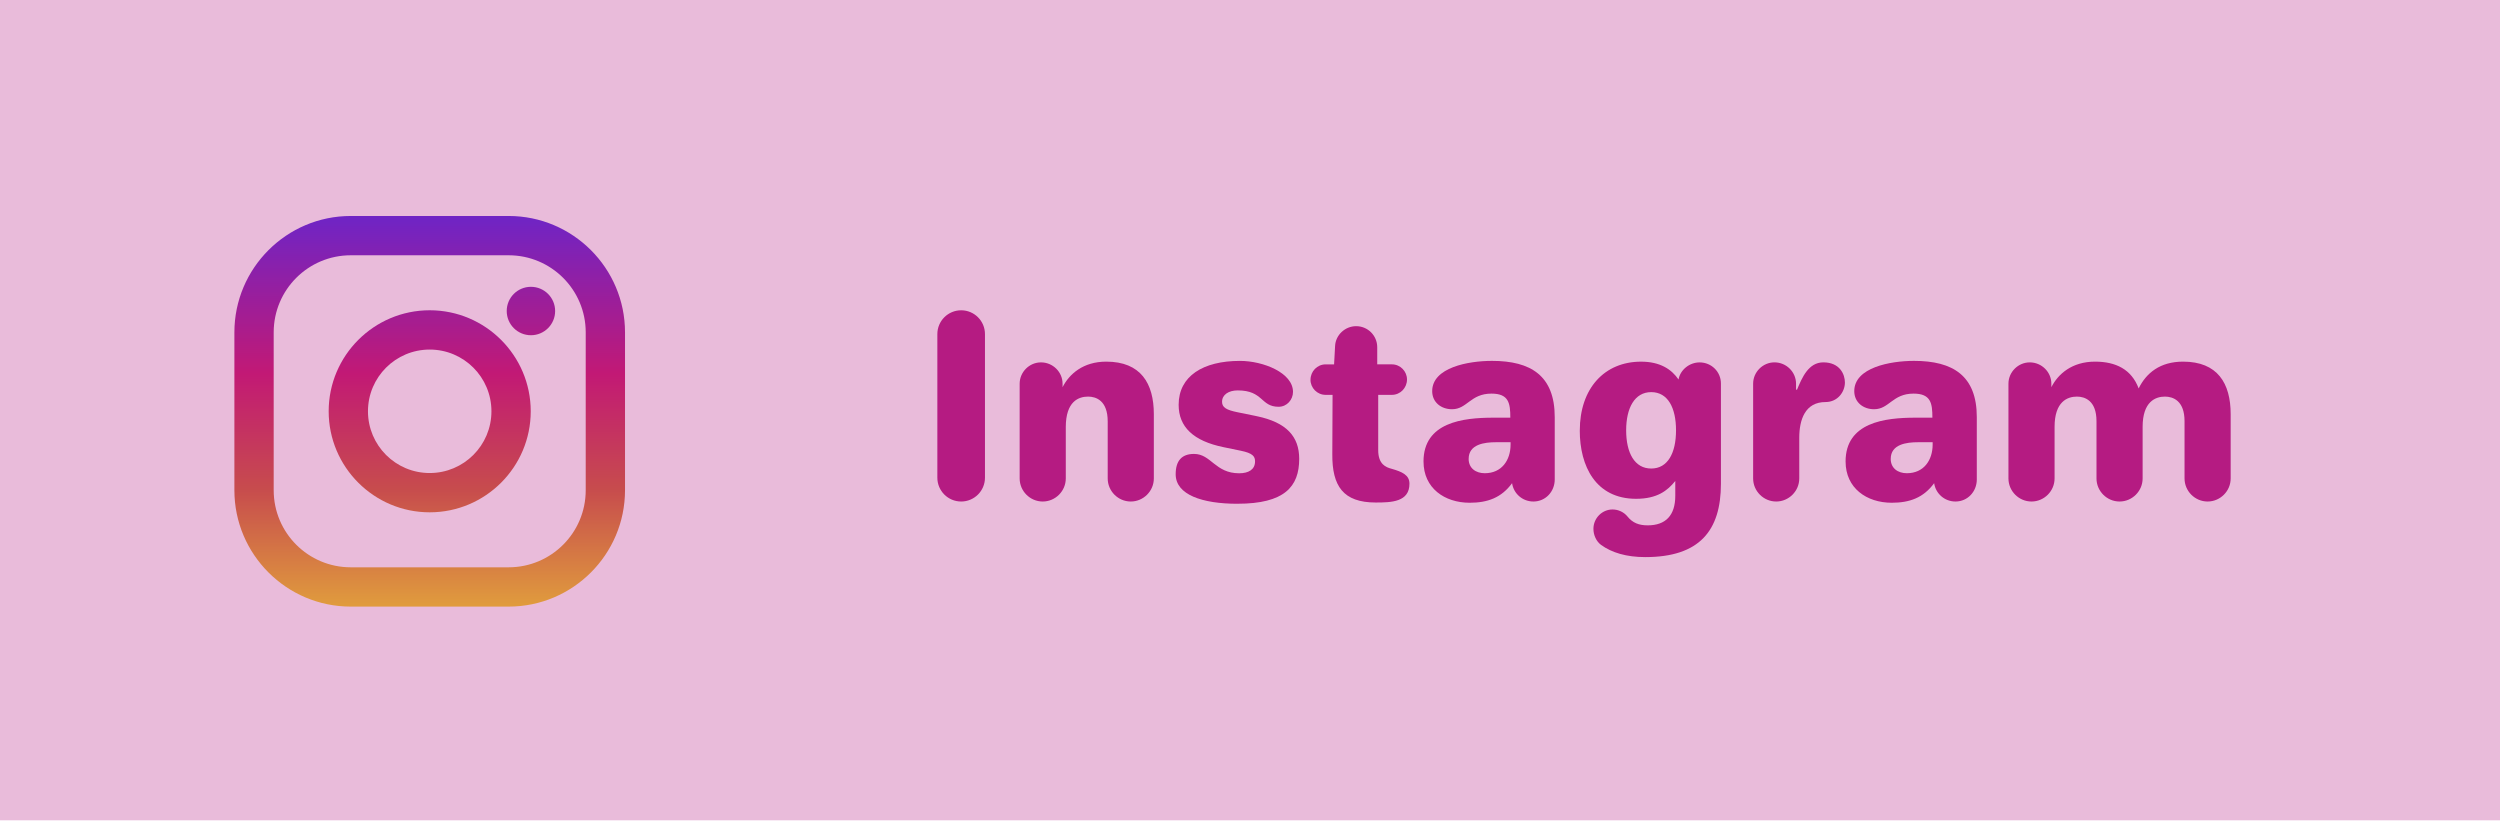
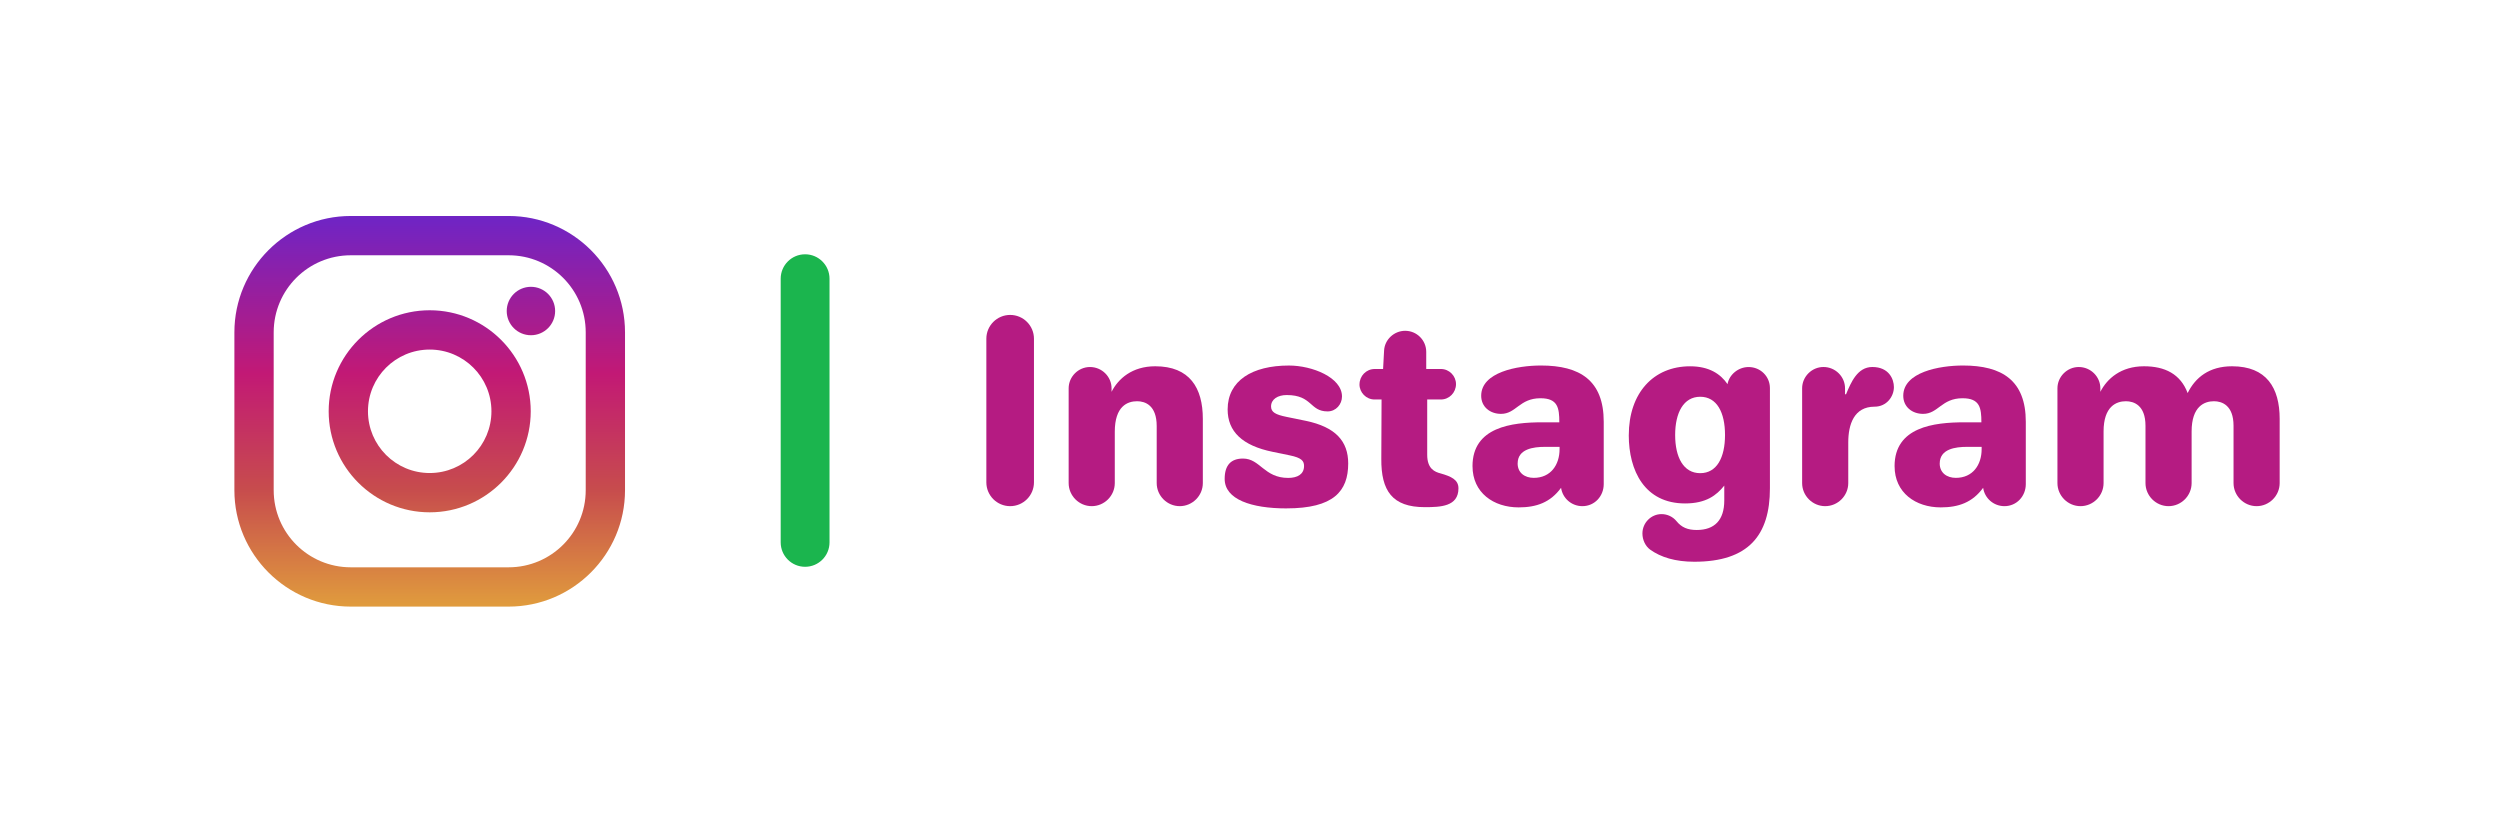
<svg xmlns="http://www.w3.org/2000/svg" width="128mm" height="42mm" viewBox="0 0 128 42" version="1.1" id="svg8">
  <defs id="defs2">
    <linearGradient y2="180" x2="100.008" y1="40.008" x1="160.008" id="b" gradientUnits="userSpaceOnUse">
      <stop id="stop817" offset="0" stop-color="#37aee2" />
      <stop id="stop819" offset="1" stop-color="#1e96c8" />
    </linearGradient>
    <linearGradient y2="174.708" x2="146.527" y1="131.028" x1="123.641" id="w" gradientTransform="scale(1.091908,0.915828)" gradientUnits="userSpaceOnUse">
      <stop id="stop822" offset="0" stop-color="#eff7fc" />
      <stop id="stop824" offset="1" stop-color="#fff" />
    </linearGradient>
  </defs>
  <g id="layer1" transform="translate(-45.1306,-86.64917)" style="display:inline">
-     <rect id="rect10" width="128" height="42" x="45.131" y="86.649" style="fill:#b51b82;fill-opacity:0.294;stroke:none;stroke-width:2.001;stroke-miterlimit:4;stroke-dasharray:none;stroke-opacity:1" />
-     <g aria-label="Instagram" style="font-style:normal;font-variant:normal;font-weight:normal;font-stretch:normal;font-size:12.7px;line-height:1.25;font-family:'Old Standard TT';-inkscape-font-specification:'Old Standard TT';letter-spacing:0px;word-spacing:0px;fill:#b51b82;fill-opacity:1;stroke:none;stroke-width:0.265" id="text857">
+     <g aria-label="Instagram" style="font-style:normal;font-variant:normal;font-weight:normal;font-stretch:normal;font-size:12.7px;line-height:1.25;font-family:'Old Standard TT';-inkscape-font-specification:'Old Standard TT';letter-spacing:0px;word-spacing:0px;fill:#b51b82;fill-opacity:1;stroke:none;stroke-width:0.265" id="text857" transform="translate(2.508675,0.2373497)">
      <path d="m 93.123,111.108 c 0,0.673 0.546,1.219 1.219,1.219 0.673,0 1.219,-0.546 1.219,-1.219 v -7.353 c 0,-0.673 -0.546,-1.219 -1.219,-1.219 -0.673,0 -1.219,0.546 -1.219,1.219 z" style="font-style:normal;font-variant:normal;font-weight:normal;font-stretch:normal;font-family:Jellee;-inkscape-font-specification:Jellee;fill:#b51b82;fill-opacity:1;stroke-width:0.265" id="path937" />
      <path d="m 97.337,111.146 c 0,0.648 0.533,1.181 1.181,1.181 0.648,0 1.181,-0.533 1.181,-1.181 v -2.629 c 0,-1.321 0.66,-1.562 1.143,-1.562 0.406,0 1.003,0.203 1.003,1.27 v 2.921 c 0,0.648 0.533,1.181 1.181,1.181 0.648,0 1.181,-0.533 1.181,-1.181 v -3.289 c 0,-1.587 -0.673,-2.692 -2.438,-2.692 -1.181,0 -1.892,0.635 -2.235,1.308 v -0.178 c 0,-0.597 -0.495,-1.092 -1.105,-1.092 -0.597,0 -1.092,0.495 -1.092,1.092 z" style="font-style:normal;font-variant:normal;font-weight:normal;font-stretch:normal;font-family:Jellee;-inkscape-font-specification:Jellee;fill:#b51b82;fill-opacity:1;stroke-width:0.265" id="path939" />
      <path d="m 108.488,112.441 c 2.413,0 3.162,-0.876 3.162,-2.299 0,-1.143 -0.648,-1.867 -2.172,-2.184 l -0.991,-0.203 c -0.559,-0.114 -0.787,-0.241 -0.787,-0.533 0,-0.368 0.343,-0.584 0.8,-0.584 1.321,0 1.168,0.838 2.095,0.838 0.432,0 0.737,-0.368 0.737,-0.762 0,-0.978 -1.524,-1.587 -2.718,-1.587 -1.88,0 -3.137,0.775 -3.137,2.248 0,1.13 0.749,1.854 2.311,2.172 l 0.864,0.178 c 0.622,0.127 0.737,0.292 0.737,0.546 0,0.419 -0.33,0.61 -0.813,0.61 -1.232,0 -1.435,-0.991 -2.311,-0.991 -0.622,0 -0.94,0.343 -0.94,1.041 0,1.054 1.372,1.511 3.162,1.511 z" style="font-style:normal;font-variant:normal;font-weight:normal;font-stretch:normal;font-family:Jellee;-inkscape-font-specification:Jellee;fill:#b51b82;fill-opacity:1;stroke-width:0.265" id="path941" />
      <path d="m 112.227,106.091 c 0,0.419 0.343,0.775 0.775,0.775 h 0.356 l -0.013,3.035 c -0.013,1.638 0.559,2.477 2.223,2.477 0.8,0 1.727,-0.025 1.727,-0.965 0,-0.445 -0.381,-0.61 -0.914,-0.762 -0.292,-0.076 -0.686,-0.229 -0.686,-0.953 v -2.832 h 0.699 c 0.432,0 0.775,-0.356 0.775,-0.787 0,-0.419 -0.343,-0.775 -0.775,-0.775 h -0.749 v -0.876 c 0,-0.597 -0.483,-1.079 -1.079,-1.079 -0.572,0 -1.054,0.457 -1.079,1.016 l -0.051,0.94 h -0.432 c -0.432,0 -0.775,0.356 -0.775,0.787 z" style="font-style:normal;font-variant:normal;font-weight:normal;font-stretch:normal;font-family:Jellee;-inkscape-font-specification:Jellee;fill:#b51b82;fill-opacity:1;stroke-width:0.265" id="path943" />
      <path d="m 118.015,110.282 c 0,1.359 1.079,2.108 2.362,2.108 0.914,0 1.626,-0.254 2.172,-1.003 0.076,0.533 0.533,0.94 1.092,0.94 0.622,0 1.092,-0.508 1.092,-1.13 v -3.188 c 0,-2.121 -1.219,-2.883 -3.213,-2.883 -1.219,0 -3.061,0.343 -3.061,1.549 0,0.572 0.457,0.927 1.016,0.927 0.775,0 0.94,-0.8 2.019,-0.8 0.889,0 0.965,0.495 0.965,1.232 h -0.864 c -1.575,0 -3.581,0.241 -3.581,2.248 z m 2.311,-0.14 c 0,-0.749 0.813,-0.851 1.397,-0.851 h 0.749 v 0.114 c 0,0.813 -0.457,1.473 -1.321,1.473 -0.457,0 -0.826,-0.254 -0.826,-0.737 z" style="font-style:normal;font-variant:normal;font-weight:normal;font-stretch:normal;font-family:Jellee;-inkscape-font-specification:Jellee;fill:#b51b82;fill-opacity:1;stroke-width:0.265" id="path945" />
      <path d="m 126.015,108.695 c 0,1.816 0.813,3.493 2.883,3.493 1.079,0 1.613,-0.419 2.007,-0.914 v 0.762 c 0,1.003 -0.495,1.511 -1.41,1.511 -0.457,0 -0.775,-0.127 -1.041,-0.457 -0.178,-0.216 -0.457,-0.356 -0.762,-0.356 -0.533,0 -0.978,0.445 -0.978,0.991 0,0.33 0.152,0.648 0.394,0.826 0.546,0.394 1.295,0.622 2.261,0.622 2.781,0 3.873,-1.359 3.873,-3.759 v -5.131 c 0,-0.597 -0.483,-1.079 -1.092,-1.079 -0.521,0 -0.991,0.381 -1.079,0.876 -0.356,-0.521 -0.94,-0.914 -1.918,-0.914 -1.867,0 -3.137,1.359 -3.137,3.531 z m 2.375,-0.013 c 0,-1.143 0.432,-1.956 1.283,-1.956 0.851,0 1.27,0.8 1.27,1.956 0,1.156 -0.419,1.956 -1.27,1.956 -0.851,0 -1.283,-0.8 -1.283,-1.956 z" style="font-style:normal;font-variant:normal;font-weight:normal;font-stretch:normal;font-family:Jellee;-inkscape-font-specification:Jellee;fill:#b51b82;fill-opacity:1;stroke-width:0.265" id="path947" />
      <path d="m 134.891,111.146 c 0,0.648 0.533,1.181 1.181,1.181 0.648,0 1.181,-0.533 1.181,-1.181 v -2.083 c 0,-0.914 0.292,-1.829 1.346,-1.829 0.622,0 0.991,-0.521 0.991,-1.003 0,-0.406 -0.254,-1.029 -1.105,-1.029 -0.762,0 -1.092,0.787 -1.346,1.397 h -0.051 v -0.305 c 0,-0.597 -0.495,-1.092 -1.105,-1.092 -0.597,0 -1.092,0.495 -1.092,1.092 z" style="font-style:normal;font-variant:normal;font-weight:normal;font-stretch:normal;font-family:Jellee;-inkscape-font-specification:Jellee;fill:#b51b82;fill-opacity:1;stroke-width:0.265" id="path949" />
      <path d="m 139.625,110.282 c 0,1.359 1.079,2.108 2.362,2.108 0.914,0 1.626,-0.254 2.172,-1.003 0.076,0.533 0.533,0.94 1.092,0.94 0.622,0 1.092,-0.508 1.092,-1.13 v -3.188 c 0,-2.121 -1.219,-2.883 -3.213,-2.883 -1.219,0 -3.061,0.343 -3.061,1.549 0,0.572 0.457,0.927 1.016,0.927 0.775,0 0.94,-0.8 2.019,-0.8 0.889,0 0.965,0.495 0.965,1.232 h -0.864 c -1.575,0 -3.581,0.241 -3.581,2.248 z m 2.311,-0.14 c 0,-0.749 0.813,-0.851 1.397,-0.851 h 0.749 v 0.114 c 0,0.813 -0.457,1.473 -1.321,1.473 -0.457,0 -0.826,-0.254 -0.826,-0.737 z" style="font-style:normal;font-variant:normal;font-weight:normal;font-stretch:normal;font-family:Jellee;-inkscape-font-specification:Jellee;fill:#b51b82;fill-opacity:1;stroke-width:0.265" id="path951" />
      <path d="m 147.963,111.146 c 0,0.648 0.533,1.181 1.181,1.181 0.648,0 1.181,-0.533 1.181,-1.181 v -2.642 c 0,-1.295 0.66,-1.549 1.143,-1.549 0.406,0 1.003,0.203 1.003,1.257 v 2.934 c 0,0.648 0.533,1.181 1.181,1.181 0.648,0 1.181,-0.533 1.181,-1.181 v -2.642 c 0,-1.295 0.66,-1.549 1.143,-1.549 0.406,0 1.003,0.203 1.003,1.257 v 2.934 c 0,0.648 0.533,1.181 1.181,1.181 0.648,0 1.181,-0.533 1.181,-1.181 v -3.289 c 0,-1.587 -0.673,-2.692 -2.438,-2.692 -1.168,0 -1.88,0.572 -2.273,1.372 -0.368,-0.978 -1.168,-1.372 -2.235,-1.372 -1.181,0 -1.892,0.635 -2.235,1.308 v -0.178 c 0,-0.597 -0.495,-1.092 -1.105,-1.092 -0.597,0 -1.092,0.495 -1.092,1.092 z" style="font-style:normal;font-variant:normal;font-weight:normal;font-stretch:normal;font-family:Jellee;-inkscape-font-specification:Jellee;fill:#b51b82;fill-opacity:1;stroke-width:0.265" id="path953" />
    </g>
    <g id="g935" transform="matrix(0.0362954,0,0,0.0362954,57.13134,97.70739)">
      <g id="g862">
        <linearGradient gradientTransform="matrix(1,0,0,-1,0,554)" y2="549.72" x2="275.517" y1="4.57" x1="275.517" gradientUnits="userSpaceOnUse" id="SVGID_1_">
          <stop id="stop829" style="stop-color:#E09B3D" offset="0" />
          <stop id="stop831" style="stop-color:#C74C4D" offset="0.3" />
          <stop id="stop833" style="stop-color:#C21975" offset="0.6" />
          <stop id="stop835" style="stop-color:#7024C4" offset="1" />
        </linearGradient>
        <path id="path838" d="M 386.878,0 H 164.156 C 73.64,0 0,73.64 0,164.156 v 222.722 c 0,90.516 73.64,164.156 164.156,164.156 h 222.722 c 90.516,0 164.156,-73.64 164.156,-164.156 V 164.156 C 551.033,73.64 477.393,0 386.878,0 Z M 495.6,386.878 C 495.6,446.923 446.923,495.6 386.878,495.6 H 164.156 C 104.111,495.6 55.434,446.923 55.434,386.878 V 164.156 c 0,-60.046 48.677,-108.722 108.722,-108.722 h 222.722 c 60.045,0 108.722,48.676 108.722,108.722 z" style="fill:url(#SVGID_1_)" />
        <linearGradient gradientTransform="matrix(1,0,0,-1,0,554)" y2="549.72" x2="275.517" y1="4.57" x1="275.517" gradientUnits="userSpaceOnUse" id="SVGID_2_">
          <stop id="stop840" style="stop-color:#E09B3D" offset="0" />
          <stop id="stop842" style="stop-color:#C74C4D" offset="0.3" />
          <stop id="stop844" style="stop-color:#C21975" offset="0.6" />
          <stop id="stop846" style="stop-color:#7024C4" offset="1" />
        </linearGradient>
        <path id="path849" d="M 275.517,133 C 196.933,133 133,196.933 133,275.516 c 0,78.583 63.933,142.517 142.517,142.517 78.584,0 142.517,-63.933 142.517,-142.517 C 418.034,196.932 354.101,133 275.517,133 Z m 0,229.6 c -48.095,0 -87.083,-38.988 -87.083,-87.083 0,-48.095 38.989,-87.083 87.083,-87.083 48.095,0 87.083,38.988 87.083,87.083 0,48.094 -38.989,87.083 -87.083,87.083 z" style="fill:url(#SVGID_2_)" />
        <linearGradient gradientTransform="matrix(1,0,0,-1,0,554)" y2="549.72" x2="418.31" y1="4.57" x1="418.31" gradientUnits="userSpaceOnUse" id="SVGID_3_">
          <stop id="stop851" style="stop-color:#E09B3D" offset="0" />
          <stop id="stop853" style="stop-color:#C74C4D" offset="0.3" />
          <stop id="stop855" style="stop-color:#C21975" offset="0.6" />
          <stop id="stop857" style="stop-color:#7024C4" offset="1" />
        </linearGradient>
        <circle id="circle860" r="34.15" cy="134.07" cx="418.31" style="fill:url(#SVGID_3_)" />
      </g>
      <g id="g864" />
      <g id="g866" />
      <g id="g868" />
      <g id="g870" />
      <g id="g872" />
      <g id="g874" />
      <g id="g876" />
      <g id="g878" />
      <g id="g880" />
      <g id="g882" />
      <g id="g884" />
      <g id="g886" />
      <g id="g888" />
      <g id="g890" />
      <g id="g892" />
    </g>
+     <rect style="fill:#1bb54e;fill-opacity:1;stroke:none;stroke-width:1.958;stroke-miterlimit:4;stroke-dasharray:none;stroke-opacity:1" id="rect831" width="2.5" height="16" x="85.102" y="99.669" ry="1.25" />
  </g>
  <g id="layer2" style="display:none">
    <path style="fill:none;stroke:#000000;stroke-width:0.265px;stroke-linecap:butt;stroke-linejoin:miter;stroke-opacity:1" d="M 0,0 128,42" id="path881" />
    <path style="fill:none;stroke:#000000;stroke-width:0.265px;stroke-linecap:butt;stroke-linejoin:miter;stroke-opacity:1" d="M 0,42 128,1.5894571e-7" id="path883" />
  </g>
</svg>
